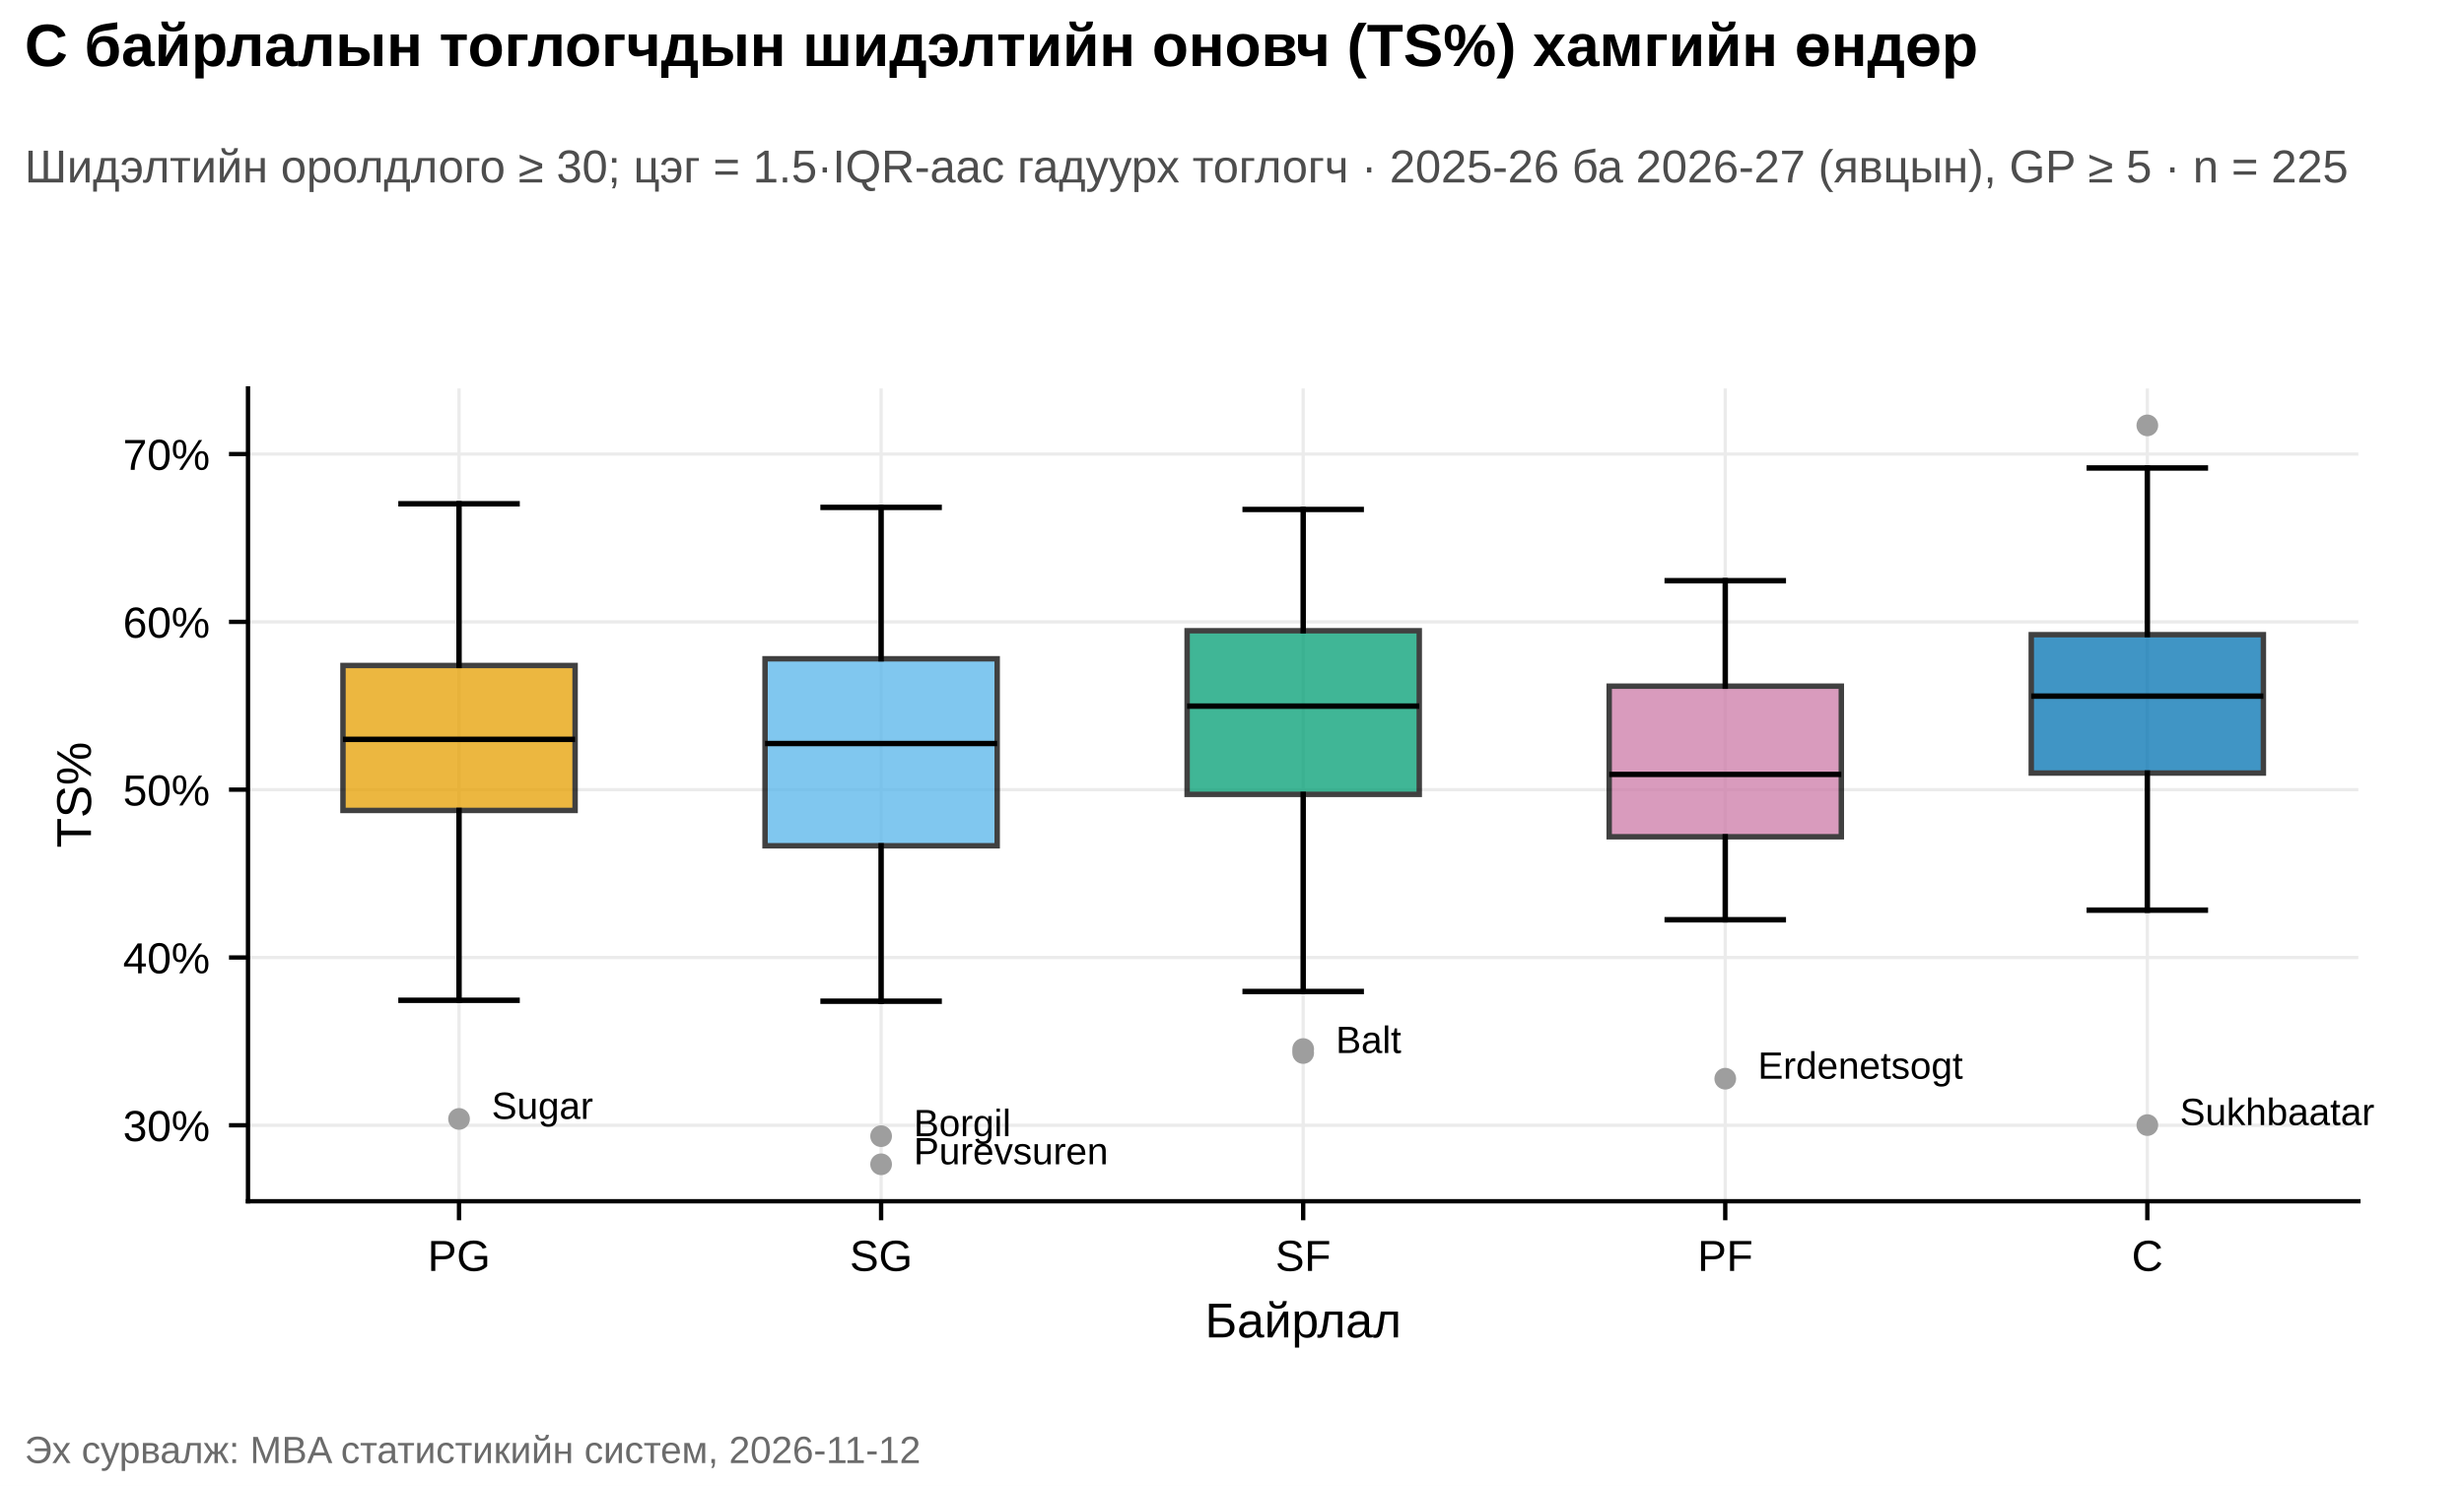
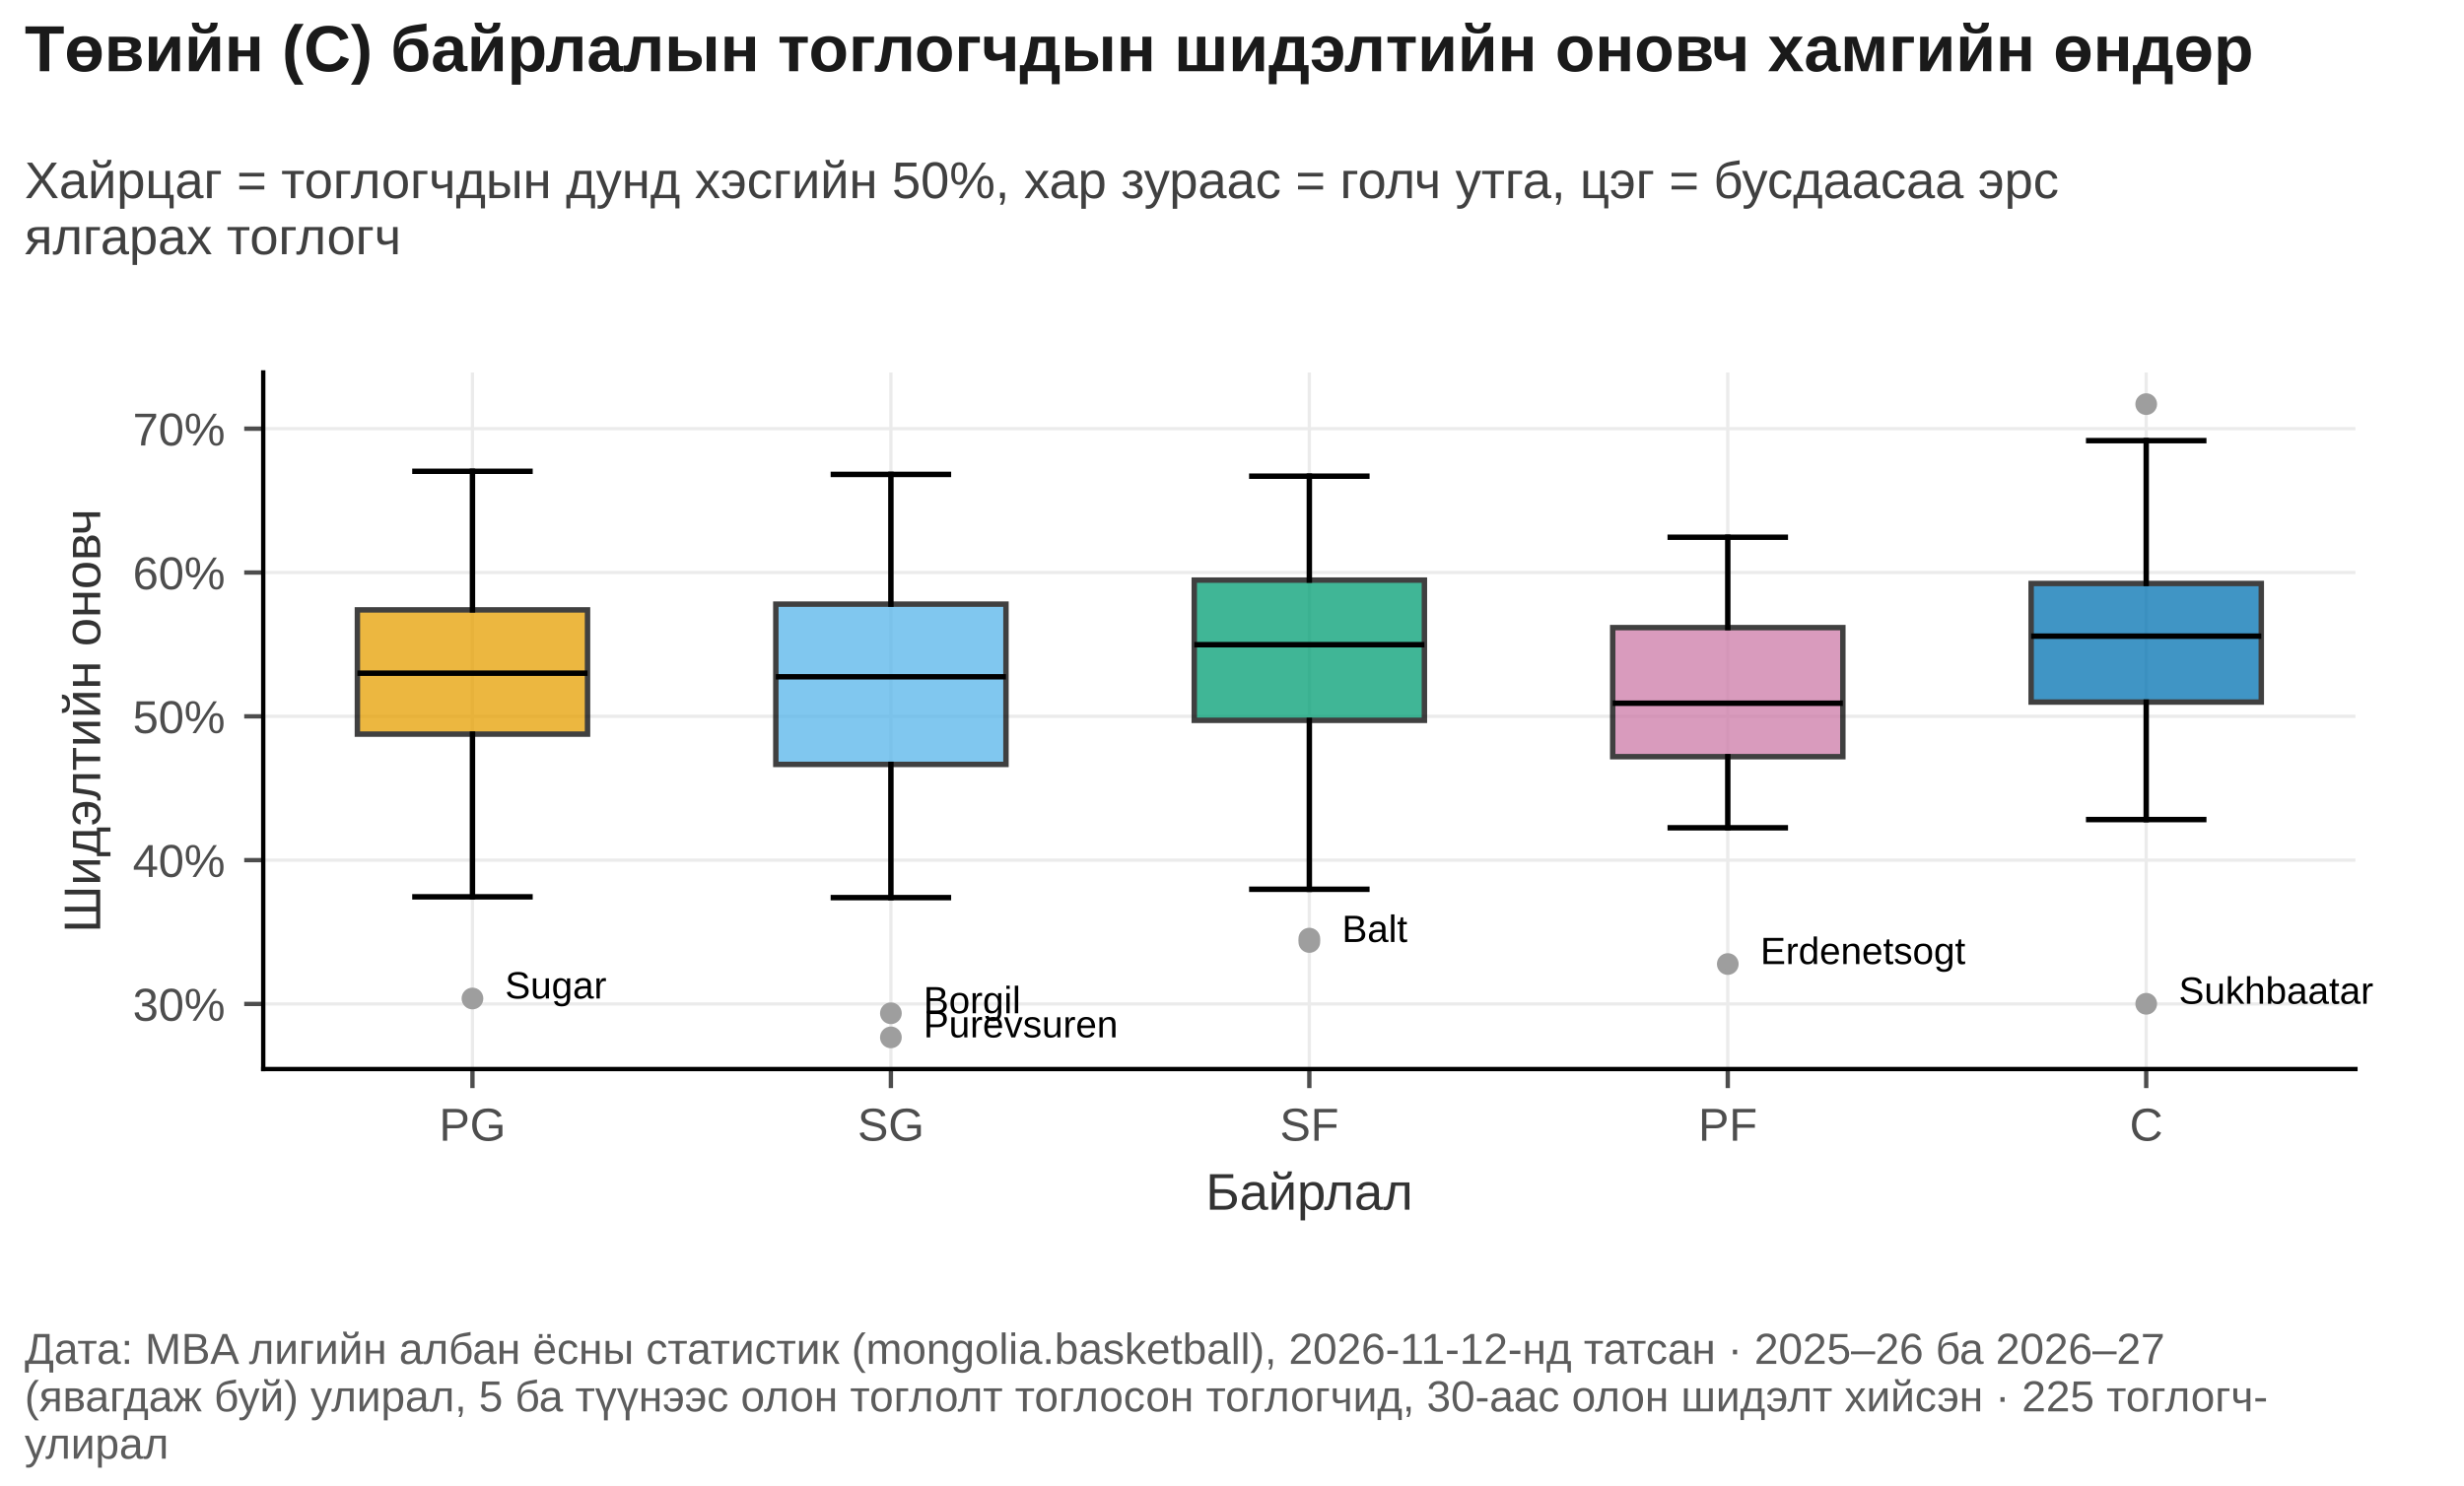
<svg xmlns="http://www.w3.org/2000/svg" xmlns:xlink="http://www.w3.org/1999/xlink" width="453.543pt" height="273.566pt" viewBox="0 0 453.543 273.566" version="1.1">
  <defs>
    <style type="text/css">*{stroke-linejoin: round; stroke-linecap: butt}</style>
  </defs>
  <g id="figure_1">
    <g id="patch_1">
      <path d="M 0 273.566  L 453.543 273.566  L 453.543 0  L 0 0  z " style="fill: #ffffff" />
    </g>
    <g id="axes_1">
      <g id="patch_2">
-         <path d="M 45.648 221.153  L 434.1 221.153  L 434.1 71.514  L 45.648 71.514  z " style="fill: #ffffff" />
+         <path d="M 48.453 196.815  L 433.56 196.815  L 433.56 68.571  L 48.453 68.571  z " style="fill: #ffffff" />
      </g>
      <g id="matplotlib.axis_1">
        <g id="xtick_1">
          <g id="line2d_1">
-             <path d="M 84.493 221.153  L 84.493 71.514  " clip-path="url(#p5e305dfa23)" style="fill: none; stroke: #ebebeb; stroke-width: 0.6; stroke-linecap: square" />
+             <path d="M 86.964 196.815  L 86.964 68.571  " clip-path="url(#pb4b88dcaf3)" style="fill: none; stroke: #ebebeb; stroke-width: 0.6; stroke-linecap: square" />
          </g>
          <g id="line2d_2">
            <defs>
-               <path id="m3e27745aa3" d="M 0 0  L 0 3.5  " style="stroke: #000000; stroke-width: 0.8" />
+               <path id="mf986387a4b" d="M 0 0  L 0 3.5  " style="stroke: #4d4d4d; stroke-width: 0.8" />
            </defs>
            <g>
-               <use xlink:href="#m3e27745aa3" x="84.493" y="221.153" style="stroke: #000000; stroke-width: 0.8" />
+               <use xlink:href="#mf986387a4b" x="86.964" y="196.815" style="fill: #4d4d4d; stroke: #4d4d4d; stroke-width: 0.8" />
            </g>
          </g>
          <g id="text_1">
-             <text style="font-size: 8px; font-family: 'Arial'; text-anchor: middle" x="84.493" y="233.977" transform="rotate(-0 84.49348 233.9768)">PG</text>
+             <text style="font-size: 8.5px; font-family: 'Arial'; text-anchor: middle; fill: #4d4d4d" x="86.964" y="210.003" transform="rotate(-0 86.96387 210.0028)">PG</text>
          </g>
        </g>
        <g id="xtick_2">
          <g id="line2d_3">
-             <path d="M 162.184 221.153  L 162.184 71.514  " clip-path="url(#p5e305dfa23)" style="fill: none; stroke: #ebebeb; stroke-width: 0.6; stroke-linecap: square" />
+             <path d="M 163.985 196.815  L 163.985 68.571  " clip-path="url(#pb4b88dcaf3)" style="fill: none; stroke: #ebebeb; stroke-width: 0.6; stroke-linecap: square" />
          </g>
          <g id="line2d_4">
            <g>
-               <use xlink:href="#m3e27745aa3" x="162.184" y="221.153" style="stroke: #000000; stroke-width: 0.8" />
+               <use xlink:href="#mf986387a4b" x="163.985" y="196.815" style="fill: #4d4d4d; stroke: #4d4d4d; stroke-width: 0.8" />
            </g>
          </g>
          <g id="text_2">
-             <text style="font-size: 8px; font-family: 'Arial'; text-anchor: middle" x="162.184" y="233.977" transform="rotate(-0 162.1838 233.9768)">SG</text>
+             <text style="font-size: 8.5px; font-family: 'Arial'; text-anchor: middle; fill: #4d4d4d" x="163.985" y="210.003" transform="rotate(-0 163.9852 210.0028)">SG</text>
          </g>
        </g>
        <g id="xtick_3">
          <g id="line2d_5">
-             <path d="M 239.874 221.153  L 239.874 71.514  " clip-path="url(#p5e305dfa23)" style="fill: none; stroke: #ebebeb; stroke-width: 0.6; stroke-linecap: square" />
+             <path d="M 241.007 196.815  L 241.007 68.571  " clip-path="url(#pb4b88dcaf3)" style="fill: none; stroke: #ebebeb; stroke-width: 0.6; stroke-linecap: square" />
          </g>
          <g id="line2d_6">
            <g>
-               <use xlink:href="#m3e27745aa3" x="239.874" y="221.153" style="stroke: #000000; stroke-width: 0.8" />
+               <use xlink:href="#mf986387a4b" x="241.007" y="196.815" style="fill: #4d4d4d; stroke: #4d4d4d; stroke-width: 0.8" />
            </g>
          </g>
          <g id="text_3">
-             <text style="font-size: 8px; font-family: 'Arial'; text-anchor: middle" x="239.874" y="233.977" transform="rotate(-0 239.874 233.9768)">SF</text>
+             <text style="font-size: 8.5px; font-family: 'Arial'; text-anchor: middle; fill: #4d4d4d" x="241.007" y="210.003" transform="rotate(-0 241.0065 210.0028)">SF</text>
          </g>
        </g>
        <g id="xtick_4">
          <g id="line2d_7">
-             <path d="M 317.564 221.153  L 317.564 71.514  " clip-path="url(#p5e305dfa23)" style="fill: none; stroke: #ebebeb; stroke-width: 0.6; stroke-linecap: square" />
+             <path d="M 318.028 196.815  L 318.028 68.571  " clip-path="url(#pb4b88dcaf3)" style="fill: none; stroke: #ebebeb; stroke-width: 0.6; stroke-linecap: square" />
          </g>
          <g id="line2d_8">
            <g>
-               <use xlink:href="#m3e27745aa3" x="317.564" y="221.153" style="stroke: #000000; stroke-width: 0.8" />
+               <use xlink:href="#mf986387a4b" x="318.028" y="196.815" style="fill: #4d4d4d; stroke: #4d4d4d; stroke-width: 0.8" />
            </g>
          </g>
          <g id="text_4">
-             <text style="font-size: 8px; font-family: 'Arial'; text-anchor: middle" x="317.564" y="233.977" transform="rotate(-0 317.5643 233.9768)">PF</text>
+             <text style="font-size: 8.5px; font-family: 'Arial'; text-anchor: middle; fill: #4d4d4d" x="318.028" y="210.003" transform="rotate(-0 318.0278 210.0028)">PF</text>
          </g>
        </g>
        <g id="xtick_5">
          <g id="line2d_9">
-             <path d="M 395.255 221.153  L 395.255 71.514  " clip-path="url(#p5e305dfa23)" style="fill: none; stroke: #ebebeb; stroke-width: 0.6; stroke-linecap: square" />
+             <path d="M 395.049 196.815  L 395.049 68.571  " clip-path="url(#pb4b88dcaf3)" style="fill: none; stroke: #ebebeb; stroke-width: 0.6; stroke-linecap: square" />
          </g>
          <g id="line2d_10">
            <g>
-               <use xlink:href="#m3e27745aa3" x="395.255" y="221.153" style="stroke: #000000; stroke-width: 0.8" />
+               <use xlink:href="#mf986387a4b" x="395.049" y="196.815" style="fill: #4d4d4d; stroke: #4d4d4d; stroke-width: 0.8" />
            </g>
          </g>
          <g id="text_5">
-             <text style="font-size: 8px; font-family: 'Arial'; text-anchor: middle" x="395.255" y="233.977" transform="rotate(-0 395.2546 233.9768)">C</text>
+             <text style="font-size: 8.5px; font-family: 'Arial'; text-anchor: middle; fill: #4d4d4d" x="395.049" y="210.003" transform="rotate(-0 395.0491 210.0028)">C</text>
          </g>
        </g>
        <g id="text_6">
-           <text style="font-size: 9px; font-family: 'Arial'; text-anchor: middle" x="239.874" y="246.213" transform="rotate(-0 239.874 246.2126)">Байрлал</text>
+           <text style="font-size: 9.5px; font-family: 'Arial'; text-anchor: middle; fill: #333333" x="241.007" y="222.708" transform="rotate(-0 241.0065 222.7079)">Байрлал</text>
        </g>
      </g>
      <g id="matplotlib.axis_2">
        <g id="ytick_1">
          <g id="line2d_11">
-             <path d="M 45.648 207.169  L 434.1 207.169  " clip-path="url(#p5e305dfa23)" style="fill: none; stroke: #ebebeb; stroke-width: 0.6; stroke-linecap: square" />
+             <path d="M 48.453 184.83  L 433.56 184.83  " clip-path="url(#pb4b88dcaf3)" style="fill: none; stroke: #ebebeb; stroke-width: 0.6; stroke-linecap: square" />
          </g>
          <g id="line2d_12">
            <defs>
-               <path id="m46538852f3" d="M 0 0  L -3.5 0  " style="stroke: #000000; stroke-width: 0.8" />
+               <path id="m3fba8f0df0" d="M 0 0  L -3.5 0  " style="stroke: #4d4d4d; stroke-width: 0.8" />
            </defs>
            <g>
-               <use xlink:href="#m46538852f3" x="45.648" y="207.169" style="stroke: #000000; stroke-width: 0.8" />
+               <use xlink:href="#m3fba8f0df0" x="48.453" y="184.83" style="fill: #4d4d4d; stroke: #4d4d4d; stroke-width: 0.8" />
            </g>
          </g>
          <g id="text_7">
-             <text style="font-size: 8px; font-family: 'Arial'; text-anchor: end" x="38.648" y="210.081" transform="rotate(-0 38.64834 210.0809)">30%</text>
+             <text style="font-size: 8.5px; font-family: 'Arial'; text-anchor: end; fill: #4d4d4d" x="41.453" y="187.924" transform="rotate(-0 41.45321 187.9243)">30%</text>
          </g>
        </g>
        <g id="ytick_2">
          <g id="line2d_13">
-             <path d="M 45.648 176.274  L 434.1 176.274  " clip-path="url(#p5e305dfa23)" style="fill: none; stroke: #ebebeb; stroke-width: 0.6; stroke-linecap: square" />
+             <path d="M 48.453 158.353  L 433.56 158.353  " clip-path="url(#pb4b88dcaf3)" style="fill: none; stroke: #ebebeb; stroke-width: 0.6; stroke-linecap: square" />
          </g>
          <g id="line2d_14">
            <g>
-               <use xlink:href="#m46538852f3" x="45.648" y="176.274" style="stroke: #000000; stroke-width: 0.8" />
+               <use xlink:href="#m3fba8f0df0" x="48.453" y="158.353" style="fill: #4d4d4d; stroke: #4d4d4d; stroke-width: 0.8" />
            </g>
          </g>
          <g id="text_8">
-             <text style="font-size: 8px; font-family: 'Arial'; text-anchor: end" x="38.648" y="179.187" transform="rotate(-0 38.64834 179.1866)">40%</text>
+             <text style="font-size: 8.5px; font-family: 'Arial'; text-anchor: end; fill: #4d4d4d" x="41.453" y="161.447" transform="rotate(-0 41.45321 161.4472)">40%</text>
          </g>
        </g>
        <g id="ytick_3">
          <g id="line2d_15">
-             <path d="M 45.648 145.38  L 434.1 145.38  " clip-path="url(#p5e305dfa23)" style="fill: none; stroke: #ebebeb; stroke-width: 0.6; stroke-linecap: square" />
+             <path d="M 48.453 131.876  L 433.56 131.876  " clip-path="url(#pb4b88dcaf3)" style="fill: none; stroke: #ebebeb; stroke-width: 0.6; stroke-linecap: square" />
          </g>
          <g id="line2d_16">
            <g>
-               <use xlink:href="#m46538852f3" x="45.648" y="145.38" style="stroke: #000000; stroke-width: 0.8" />
+               <use xlink:href="#m3fba8f0df0" x="48.453" y="131.876" style="fill: #4d4d4d; stroke: #4d4d4d; stroke-width: 0.8" />
            </g>
          </g>
          <g id="text_9">
-             <text style="font-size: 8px; font-family: 'Arial'; text-anchor: end" x="38.648" y="148.292" transform="rotate(-0 38.64834 148.2923)">50%</text>
+             <text style="font-size: 8.5px; font-family: 'Arial'; text-anchor: end; fill: #4d4d4d" x="41.453" y="134.97" transform="rotate(-0 41.45321 134.9702)">50%</text>
          </g>
        </g>
        <g id="ytick_4">
          <g id="line2d_17">
-             <path d="M 45.648 114.486  L 434.1 114.486  " clip-path="url(#p5e305dfa23)" style="fill: none; stroke: #ebebeb; stroke-width: 0.6; stroke-linecap: square" />
+             <path d="M 48.453 105.399  L 433.56 105.399  " clip-path="url(#pb4b88dcaf3)" style="fill: none; stroke: #ebebeb; stroke-width: 0.6; stroke-linecap: square" />
          </g>
          <g id="line2d_18">
            <g>
-               <use xlink:href="#m46538852f3" x="45.648" y="114.486" style="stroke: #000000; stroke-width: 0.8" />
+               <use xlink:href="#m3fba8f0df0" x="48.453" y="105.399" style="fill: #4d4d4d; stroke: #4d4d4d; stroke-width: 0.8" />
            </g>
          </g>
          <g id="text_10">
-             <text style="font-size: 8px; font-family: 'Arial'; text-anchor: end" x="38.648" y="117.398" transform="rotate(-0 38.64834 117.3981)">60%</text>
+             <text style="font-size: 8.5px; font-family: 'Arial'; text-anchor: end; fill: #4d4d4d" x="41.453" y="108.493" transform="rotate(-0 41.45321 108.4932)">60%</text>
          </g>
        </g>
        <g id="ytick_5">
          <g id="line2d_19">
-             <path d="M 45.648 83.592  L 434.1 83.592  " clip-path="url(#p5e305dfa23)" style="fill: none; stroke: #ebebeb; stroke-width: 0.6; stroke-linecap: square" />
+             <path d="M 48.453 78.922  L 433.56 78.922  " clip-path="url(#pb4b88dcaf3)" style="fill: none; stroke: #ebebeb; stroke-width: 0.6; stroke-linecap: square" />
          </g>
          <g id="line2d_20">
            <g>
-               <use xlink:href="#m46538852f3" x="45.648" y="83.592" style="stroke: #000000; stroke-width: 0.8" />
+               <use xlink:href="#m3fba8f0df0" x="48.453" y="78.922" style="fill: #4d4d4d; stroke: #4d4d4d; stroke-width: 0.8" />
            </g>
          </g>
          <g id="text_11">
-             <text style="font-size: 8px; font-family: 'Arial'; text-anchor: end" x="38.648" y="86.504" transform="rotate(-0 38.64834 86.50379)">70%</text>
+             <text style="font-size: 8.5px; font-family: 'Arial'; text-anchor: end; fill: #4d4d4d" x="41.453" y="82.016" transform="rotate(-0 41.45321 82.01611)">70%</text>
          </g>
        </g>
        <g id="text_12">
-           <text style="font-size: 9px; font-family: 'Arial'; text-anchor: middle" x="16.743" y="146.333" transform="rotate(-90 16.74304 146.3334)">TS%</text>
+           <text style="font-size: 9.5px; font-family: 'Arial'; text-anchor: middle; fill: #333333" x="18.442" y="132.693" transform="rotate(-90 18.44199 132.693)">Шидэлтийн оновч</text>
        </g>
      </g>
      <g id="patch_3">
-         <path d="M 63.129 149.206  L 105.858 149.206  L 105.858 122.518  L 63.129 122.518  L 63.129 149.206  z " clip-path="url(#p5e305dfa23)" style="fill: #e69f00; opacity: 0.75; stroke: #000000; stroke-linejoin: miter" />
+         <path d="M 65.783 135.155  L 108.145 135.155  L 108.145 112.283  L 65.783 112.283  L 65.783 135.155  z " clip-path="url(#pb4b88dcaf3)" style="fill: #e69f00; opacity: 0.75; stroke: #000000; stroke-linejoin: miter" />
      </g>
      <g id="line2d_21">
-         <path d="M 84.493 149.206  L 84.493 184.154  " clip-path="url(#p5e305dfa23)" style="fill: none; stroke: #000000; stroke-linecap: square" />
+         <path d="M 86.964 135.155  L 86.964 165.106  " clip-path="url(#pb4b88dcaf3)" style="fill: none; stroke: #000000; stroke-linecap: square" />
      </g>
      <g id="line2d_22">
-         <path d="M 84.493 122.518  L 84.493 92.745  " clip-path="url(#p5e305dfa23)" style="fill: none; stroke: #000000; stroke-linecap: square" />
+         <path d="M 86.964 112.283  L 86.964 86.766  " clip-path="url(#pb4b88dcaf3)" style="fill: none; stroke: #000000; stroke-linecap: square" />
      </g>
      <g id="line2d_23">
-         <path d="M 73.811 184.154  L 95.176 184.154  " clip-path="url(#p5e305dfa23)" style="fill: none; stroke: #000000; stroke-linecap: square" />
+         <path d="M 76.373 165.106  L 97.554 165.106  " clip-path="url(#pb4b88dcaf3)" style="fill: none; stroke: #000000; stroke-linecap: square" />
      </g>
      <g id="line2d_24">
-         <path d="M 73.811 92.745  L 95.176 92.745  " clip-path="url(#p5e305dfa23)" style="fill: none; stroke: #000000; stroke-linecap: square" />
+         <path d="M 76.373 86.766  L 97.554 86.766  " clip-path="url(#pb4b88dcaf3)" style="fill: none; stroke: #000000; stroke-linecap: square" />
      </g>
      <g id="line2d_25">
        <defs>
          <path id="m8aabdace67" d="M 0 1.5  C 0.398 1.5 0.779 1.342 1.061 1.061  C 1.342 0.779 1.5 0.398 1.5 0  C 1.5 -0.398 1.342 -0.779 1.061 -1.061  C 0.779 -1.342 0.398 -1.5 0 -1.5  C -0.398 -1.5 -0.779 -1.342 -1.061 -1.061  C -1.342 -0.779 -1.5 -0.398 -1.5 0  C -1.5 0.398 -1.342 0.779 -1.061 1.061  C -0.779 1.342 -0.398 1.5 0 1.5  z " style="stroke: #9e9e9e" />
        </defs>
-         <g clip-path="url(#p5e305dfa23)">
-           <use xlink:href="#m8aabdace67" x="84.493" y="205.998" style="fill: #9e9e9e; stroke: #9e9e9e" />
+         <g clip-path="url(#pb4b88dcaf3)">
+           <use xlink:href="#m8aabdace67" x="86.964" y="183.827" style="fill: #9e9e9e; stroke: #9e9e9e" />
        </g>
      </g>
      <g id="patch_4">
-         <path d="M 140.819 155.709  L 183.549 155.709  L 183.549 121.284  L 140.819 121.284  L 140.819 155.709  z " clip-path="url(#p5e305dfa23)" style="fill: #56b4e9; opacity: 0.75; stroke: #000000; stroke-linejoin: miter" />
+         <path d="M 142.804 140.728  L 185.166 140.728  L 185.166 111.225  L 142.804 111.225  L 142.804 140.728  z " clip-path="url(#pb4b88dcaf3)" style="fill: #56b4e9; opacity: 0.75; stroke: #000000; stroke-linejoin: miter" />
      </g>
      <g id="line2d_26">
-         <path d="M 162.184 155.709  L 162.184 184.328  " clip-path="url(#p5e305dfa23)" style="fill: none; stroke: #000000; stroke-linecap: square" />
+         <path d="M 163.985 140.728  L 163.985 165.255  " clip-path="url(#pb4b88dcaf3)" style="fill: none; stroke: #000000; stroke-linecap: square" />
      </g>
      <g id="line2d_27">
-         <path d="M 162.184 121.284  L 162.184 93.415  " clip-path="url(#p5e305dfa23)" style="fill: none; stroke: #000000; stroke-linecap: square" />
+         <path d="M 163.985 111.225  L 163.985 87.341  " clip-path="url(#pb4b88dcaf3)" style="fill: none; stroke: #000000; stroke-linecap: square" />
      </g>
      <g id="line2d_28">
-         <path d="M 151.501 184.328  L 172.866 184.328  " clip-path="url(#p5e305dfa23)" style="fill: none; stroke: #000000; stroke-linecap: square" />
+         <path d="M 153.395 165.255  L 174.576 165.255  " clip-path="url(#pb4b88dcaf3)" style="fill: none; stroke: #000000; stroke-linecap: square" />
      </g>
      <g id="line2d_29">
-         <path d="M 151.501 93.415  L 172.866 93.415  " clip-path="url(#p5e305dfa23)" style="fill: none; stroke: #000000; stroke-linecap: square" />
+         <path d="M 153.395 87.341  L 174.576 87.341  " clip-path="url(#pb4b88dcaf3)" style="fill: none; stroke: #000000; stroke-linecap: square" />
      </g>
      <g id="line2d_30">
-         <g clip-path="url(#p5e305dfa23)">
-           <use xlink:href="#m8aabdace67" x="162.184" y="209.172" style="fill: #9e9e9e; stroke: #9e9e9e" />
-           <use xlink:href="#m8aabdace67" x="162.184" y="214.351" style="fill: #9e9e9e; stroke: #9e9e9e" />
+         <g clip-path="url(#pb4b88dcaf3)">
+           <use xlink:href="#m8aabdace67" x="163.985" y="186.547" style="fill: #9e9e9e; stroke: #9e9e9e" />
+           <use xlink:href="#m8aabdace67" x="163.985" y="190.985" style="fill: #9e9e9e; stroke: #9e9e9e" />
        </g>
      </g>
      <g id="patch_5">
-         <path d="M 218.509 146.246  L 261.239 146.246  L 261.239 116.121  L 218.509 116.121  L 218.509 146.246  z " clip-path="url(#p5e305dfa23)" style="fill: #009e73; opacity: 0.75; stroke: #000000; stroke-linejoin: miter" />
+         <path d="M 219.826 132.618  L 262.187 132.618  L 262.187 106.8  L 219.826 106.8  L 219.826 132.618  z " clip-path="url(#pb4b88dcaf3)" style="fill: #009e73; opacity: 0.75; stroke: #000000; stroke-linejoin: miter" />
      </g>
      <g id="line2d_31">
-         <path d="M 239.874 146.246  L 239.874 182.532  " clip-path="url(#p5e305dfa23)" style="fill: none; stroke: #000000; stroke-linecap: square" />
+         <path d="M 241.007 132.618  L 241.007 163.716  " clip-path="url(#pb4b88dcaf3)" style="fill: none; stroke: #000000; stroke-linecap: square" />
      </g>
      <g id="line2d_32">
-         <path d="M 239.874 116.121  L 239.874 93.793  " clip-path="url(#p5e305dfa23)" style="fill: none; stroke: #000000; stroke-linecap: square" />
+         <path d="M 241.007 106.8  L 241.007 87.665  " clip-path="url(#pb4b88dcaf3)" style="fill: none; stroke: #000000; stroke-linecap: square" />
      </g>
      <g id="line2d_33">
-         <path d="M 229.192 182.532  L 250.556 182.532  " clip-path="url(#p5e305dfa23)" style="fill: none; stroke: #000000; stroke-linecap: square" />
+         <path d="M 230.416 163.716  L 251.597 163.716  " clip-path="url(#pb4b88dcaf3)" style="fill: none; stroke: #000000; stroke-linecap: square" />
      </g>
      <g id="line2d_34">
-         <path d="M 229.192 93.793  L 250.556 93.793  " clip-path="url(#p5e305dfa23)" style="fill: none; stroke: #000000; stroke-linecap: square" />
+         <path d="M 230.416 87.665  L 251.597 87.665  " clip-path="url(#pb4b88dcaf3)" style="fill: none; stroke: #000000; stroke-linecap: square" />
      </g>
      <g id="line2d_35">
-         <g clip-path="url(#p5e305dfa23)">
-           <use xlink:href="#m8aabdace67" x="239.874" y="193.132" style="fill: #9e9e9e; stroke: #9e9e9e" />
-           <use xlink:href="#m8aabdace67" x="239.874" y="193.86" style="fill: #9e9e9e; stroke: #9e9e9e" />
+         <g clip-path="url(#pb4b88dcaf3)">
+           <use xlink:href="#m8aabdace67" x="241.007" y="172.801" style="fill: #9e9e9e; stroke: #9e9e9e" />
+           <use xlink:href="#m8aabdace67" x="241.007" y="173.424" style="fill: #9e9e9e; stroke: #9e9e9e" />
        </g>
      </g>
      <g id="patch_6">
-         <path d="M 296.199 154.05  L 338.929 154.05  L 338.929 126.325  L 296.199 126.325  L 296.199 154.05  z " clip-path="url(#p5e305dfa23)" style="fill: #cc79a7; opacity: 0.75; stroke: #000000; stroke-linejoin: miter" />
+         <path d="M 296.847 139.306  L 339.209 139.306  L 339.209 115.545  L 296.847 115.545  L 296.847 139.306  z " clip-path="url(#pb4b88dcaf3)" style="fill: #cc79a7; opacity: 0.75; stroke: #000000; stroke-linejoin: miter" />
      </g>
      <g id="line2d_36">
-         <path d="M 317.564 154.05  L 317.564 169.325  " clip-path="url(#p5e305dfa23)" style="fill: none; stroke: #000000; stroke-linecap: square" />
+         <path d="M 318.028 139.306  L 318.028 152.397  " clip-path="url(#pb4b88dcaf3)" style="fill: none; stroke: #000000; stroke-linecap: square" />
      </g>
      <g id="line2d_37">
-         <path d="M 317.564 126.325  L 317.564 106.911  " clip-path="url(#p5e305dfa23)" style="fill: none; stroke: #000000; stroke-linecap: square" />
+         <path d="M 318.028 115.545  L 318.028 98.907  " clip-path="url(#pb4b88dcaf3)" style="fill: none; stroke: #000000; stroke-linecap: square" />
      </g>
      <g id="line2d_38">
-         <path d="M 306.882 169.325  L 328.247 169.325  " clip-path="url(#p5e305dfa23)" style="fill: none; stroke: #000000; stroke-linecap: square" />
+         <path d="M 307.437 152.397  L 328.618 152.397  " clip-path="url(#pb4b88dcaf3)" style="fill: none; stroke: #000000; stroke-linecap: square" />
      </g>
      <g id="line2d_39">
-         <path d="M 306.882 106.911  L 328.247 106.911  " clip-path="url(#p5e305dfa23)" style="fill: none; stroke: #000000; stroke-linecap: square" />
+         <path d="M 307.437 98.907  L 328.618 98.907  " clip-path="url(#pb4b88dcaf3)" style="fill: none; stroke: #000000; stroke-linecap: square" />
      </g>
      <g id="line2d_40">
-         <g clip-path="url(#p5e305dfa23)">
-           <use xlink:href="#m8aabdace67" x="317.564" y="198.593" style="fill: #9e9e9e; stroke: #9e9e9e" />
+         <g clip-path="url(#pb4b88dcaf3)">
+           <use xlink:href="#m8aabdace67" x="318.028" y="177.481" style="fill: #9e9e9e; stroke: #9e9e9e" />
        </g>
      </g>
      <g id="patch_7">
-         <path d="M 373.89 142.321  L 416.619 142.321  L 416.619 116.846  L 373.89 116.846  L 373.89 142.321  z " clip-path="url(#p5e305dfa23)" style="fill: #0072b2; opacity: 0.75; stroke: #000000; stroke-linejoin: miter" />
+         <path d="M 373.868 129.254  L 416.23 129.254  L 416.23 107.422  L 373.868 107.422  L 373.868 129.254  z " clip-path="url(#pb4b88dcaf3)" style="fill: #0072b2; opacity: 0.75; stroke: #000000; stroke-linejoin: miter" />
      </g>
      <g id="line2d_41">
-         <path d="M 395.255 142.321  L 395.255 167.561  " clip-path="url(#p5e305dfa23)" style="fill: none; stroke: #000000; stroke-linecap: square" />
+         <path d="M 395.049 129.254  L 395.049 150.885  " clip-path="url(#pb4b88dcaf3)" style="fill: none; stroke: #000000; stroke-linecap: square" />
      </g>
      <g id="line2d_42">
-         <path d="M 395.255 116.846  L 395.255 86.156  " clip-path="url(#p5e305dfa23)" style="fill: none; stroke: #000000; stroke-linecap: square" />
+         <path d="M 395.049 107.422  L 395.049 81.12  " clip-path="url(#pb4b88dcaf3)" style="fill: none; stroke: #000000; stroke-linecap: square" />
      </g>
      <g id="line2d_43">
-         <path d="M 384.572 167.561  L 405.937 167.561  " clip-path="url(#p5e305dfa23)" style="fill: none; stroke: #000000; stroke-linecap: square" />
+         <path d="M 384.459 150.885  L 405.64 150.885  " clip-path="url(#pb4b88dcaf3)" style="fill: none; stroke: #000000; stroke-linecap: square" />
      </g>
      <g id="line2d_44">
-         <path d="M 384.572 86.156  L 405.937 86.156  " clip-path="url(#p5e305dfa23)" style="fill: none; stroke: #000000; stroke-linecap: square" />
+         <path d="M 384.459 81.12  L 405.64 81.12  " clip-path="url(#pb4b88dcaf3)" style="fill: none; stroke: #000000; stroke-linecap: square" />
      </g>
      <g id="line2d_45">
-         <g clip-path="url(#p5e305dfa23)">
-           <use xlink:href="#m8aabdace67" x="395.255" y="207.132" style="fill: #9e9e9e; stroke: #9e9e9e" />
-           <use xlink:href="#m8aabdace67" x="395.255" y="78.316" style="fill: #9e9e9e; stroke: #9e9e9e" />
+         <g clip-path="url(#pb4b88dcaf3)">
+           <use xlink:href="#m8aabdace67" x="395.049" y="184.798" style="fill: #9e9e9e; stroke: #9e9e9e" />
+           <use xlink:href="#m8aabdace67" x="395.049" y="74.401" style="fill: #9e9e9e; stroke: #9e9e9e" />
        </g>
      </g>
      <g id="line2d_46">
-         <path d="M 63.129 136.121  L 105.858 136.121  " clip-path="url(#p5e305dfa23)" style="fill: none; stroke: #000000" />
+         <path d="M 65.783 123.941  L 108.145 123.941  " clip-path="url(#pb4b88dcaf3)" style="fill: none; stroke: #000000" />
      </g>
      <g id="line2d_47">
-         <path d="M 140.819 136.886  L 183.549 136.886  " clip-path="url(#p5e305dfa23)" style="fill: none; stroke: #000000" />
+         <path d="M 142.804 124.597  L 185.166 124.597  " clip-path="url(#pb4b88dcaf3)" style="fill: none; stroke: #000000" />
      </g>
      <g id="line2d_48">
-         <path d="M 218.509 129.993  L 261.239 129.993  " clip-path="url(#p5e305dfa23)" style="fill: none; stroke: #000000" />
+         <path d="M 219.826 118.689  L 262.187 118.689  " clip-path="url(#pb4b88dcaf3)" style="fill: none; stroke: #000000" />
      </g>
      <g id="line2d_49">
-         <path d="M 296.199 142.571  L 338.929 142.571  " clip-path="url(#p5e305dfa23)" style="fill: none; stroke: #000000" />
+         <path d="M 296.847 129.468  L 339.209 129.468  " clip-path="url(#pb4b88dcaf3)" style="fill: none; stroke: #000000" />
      </g>
      <g id="line2d_50">
-         <path d="M 373.89 128.156  L 416.619 128.156  " clip-path="url(#p5e305dfa23)" style="fill: none; stroke: #000000" />
+         <path d="M 373.868 117.115  L 416.23 117.115  " clip-path="url(#pb4b88dcaf3)" style="fill: none; stroke: #000000" />
      </g>
      <g id="patch_8">
-         <path d="M 45.648 221.153  L 45.648 71.514  " style="fill: none; stroke: #000000; stroke-width: 0.8; stroke-linejoin: miter; stroke-linecap: square" />
+         <path d="M 48.453 196.815  L 48.453 68.571  " style="fill: none; stroke: #000000; stroke-width: 0.8; stroke-linejoin: miter; stroke-linecap: square" />
      </g>
      <g id="patch_9">
-         <path d="M 45.648 221.153  L 434.1 221.153  " style="fill: none; stroke: #000000; stroke-width: 0.8; stroke-linejoin: miter; stroke-linecap: square" />
+         <path d="M 48.453 196.815  L 433.56 196.815  " style="fill: none; stroke: #000000; stroke-width: 0.8; stroke-linejoin: miter; stroke-linecap: square" />
      </g>
      <g id="text_13">
-         <text style="font-size: 7px; font-family: 'Arial'; text-anchor: start" x="168.184" y="214.351" transform="rotate(-0 168.1838 214.3508)">Purevsuren</text>
+         <text style="font-size: 7px; font-family: 'Arial'; text-anchor: start" x="169.985" y="190.985" transform="rotate(-0 169.9852 190.9853)">Purevsuren</text>
      </g>
      <g id="text_14">
-         <text style="font-size: 7px; font-family: 'Arial'; text-anchor: start" x="168.184" y="209.172" transform="rotate(-0 168.1838 209.1716)">Borgil</text>
+         <text style="font-size: 7px; font-family: 'Arial'; text-anchor: start" x="169.985" y="186.547" transform="rotate(-0 169.9852 186.5466)">Borgil</text>
      </g>
      <g id="text_15">
-         <text style="font-size: 7px; font-family: 'Arial'; text-anchor: start" x="401.255" y="207.132" transform="rotate(-0 401.2546 207.1317)">Sukhbaatar</text>
+         <text style="font-size: 7px; font-family: 'Arial'; text-anchor: start" x="401.049" y="184.798" transform="rotate(-0 401.0491 184.7984)">Sukhbaatar</text>
      </g>
      <g id="text_16">
-         <text style="font-size: 7px; font-family: 'Arial'; text-anchor: start" x="90.493" y="205.998" transform="rotate(-0 90.49348 205.9983)">Sugar</text>
+         <text style="font-size: 7px; font-family: 'Arial'; text-anchor: start" x="92.964" y="183.827" transform="rotate(-0 92.96387 183.8271)">Sugar</text>
      </g>
      <g id="text_17">
-         <text style="font-size: 7px; font-family: 'Arial'; text-anchor: start" x="323.564" y="198.593" transform="rotate(-0 323.5643 198.5932)">Erdenetsogt</text>
+         <text style="font-size: 7px; font-family: 'Arial'; text-anchor: start" x="324.028" y="177.481" transform="rotate(-0 324.0278 177.4808)">Erdenetsogt</text>
      </g>
      <g id="text_18">
-         <text style="font-size: 7px; font-family: 'Arial'; text-anchor: start" x="245.874" y="193.86" transform="rotate(-0 245.874 193.8599)">Balt</text>
+         <text style="font-size: 7px; font-family: 'Arial'; text-anchor: start" x="247.007" y="173.424" transform="rotate(-0 247.0065 173.4242)">Balt</text>
      </g>
    </g>
    <g id="text_19">
-       <text style="font-weight: 700; font-size: 11px; font-family: 'Arial'; text-anchor: start" x="4.535" y="12.161" transform="rotate(-0 4.535433 12.16099)">C байрлалын тоглогчдын шидэлтийн оновч (TS%) хамгийн өндөр</text>
+       <text style="font-weight: 700; font-size: 12px; font-family: 'Arial'; text-anchor: start; fill: #1a1a1a" x="4.535" y="13.109" transform="rotate(-0 4.535433 13.10946)">Төвийн (C) байрлалын тоглогчдын шидэлтийн оновч хамгийн өндөр</text>
    </g>
    <g id="text_20">
-       <text style="font-size: 8.5px; font-family: 'Arial'; text-anchor: start; fill: #4d4d4d" x="4.535" y="33.587" transform="rotate(-0 4.535433 33.58682)">Шидэлтийн оролдлого ≥ 30; цэг = 1.5·IQR-аас гадуурх тоглогч · 2025-26 ба 2026-27 (явцын), GP ≥ 5 · n = 225</text>
+       <text style="font-size: 9.5px; font-family: 'Arial'; fill: #404040" transform="translate(4.535433 36.47164)">Хайрцаг = тоглогчдын дунд хэсгийн 50%, хар зураас = голч утга, цэг = бусдаасаа эрс</text>
+       <text style="font-size: 9.5px; font-family: 'Arial'; fill: #404040" transform="translate(4.535433 46.81142)">ялгарах тоглогч</text>
    </g>
    <g id="text_21">
-       <text style="font-size: 7px; font-family: 'Arial'; text-anchor: start; fill: #6b6b6b" x="4.535" y="269.357" transform="rotate(-0 4.535433 269.3569)">Эх сурвалж: MBA статистикийн систем, 2026-11-12</text>
+       <text style="font-size: 8px; font-family: 'Arial'; fill: #5c5c5c" transform="translate(4.535433 251.0929)">Дата: MBA лигийн албан ёсны статистик (mongolia.basketball), 2026-11-12-нд татсан · 2025–26 ба 2026–27</text>
+       <text style="font-size: 8px; font-family: 'Arial'; fill: #5c5c5c" transform="translate(4.535433 259.8396)">(явагдаж буй) улирал, 5 ба түүнээс олон тоглолт тоглосон тоглогчид, 30-аас олон шидэлт хийсэн · 225 тоглогч-</text>
+       <text style="font-size: 8px; font-family: 'Arial'; fill: #5c5c5c" transform="translate(4.535433 268.5468)">улирал</text>
    </g>
  </g>
  <defs>
-     <clipPath id="p5e305dfa23">
-       <rect x="45.648" y="71.514" width="388.451" height="149.638" />
+     <clipPath id="pb4b88dcaf3">
+       <rect x="48.453" y="68.571" width="385.107" height="128.243" />
    </clipPath>
  </defs>
</svg>
